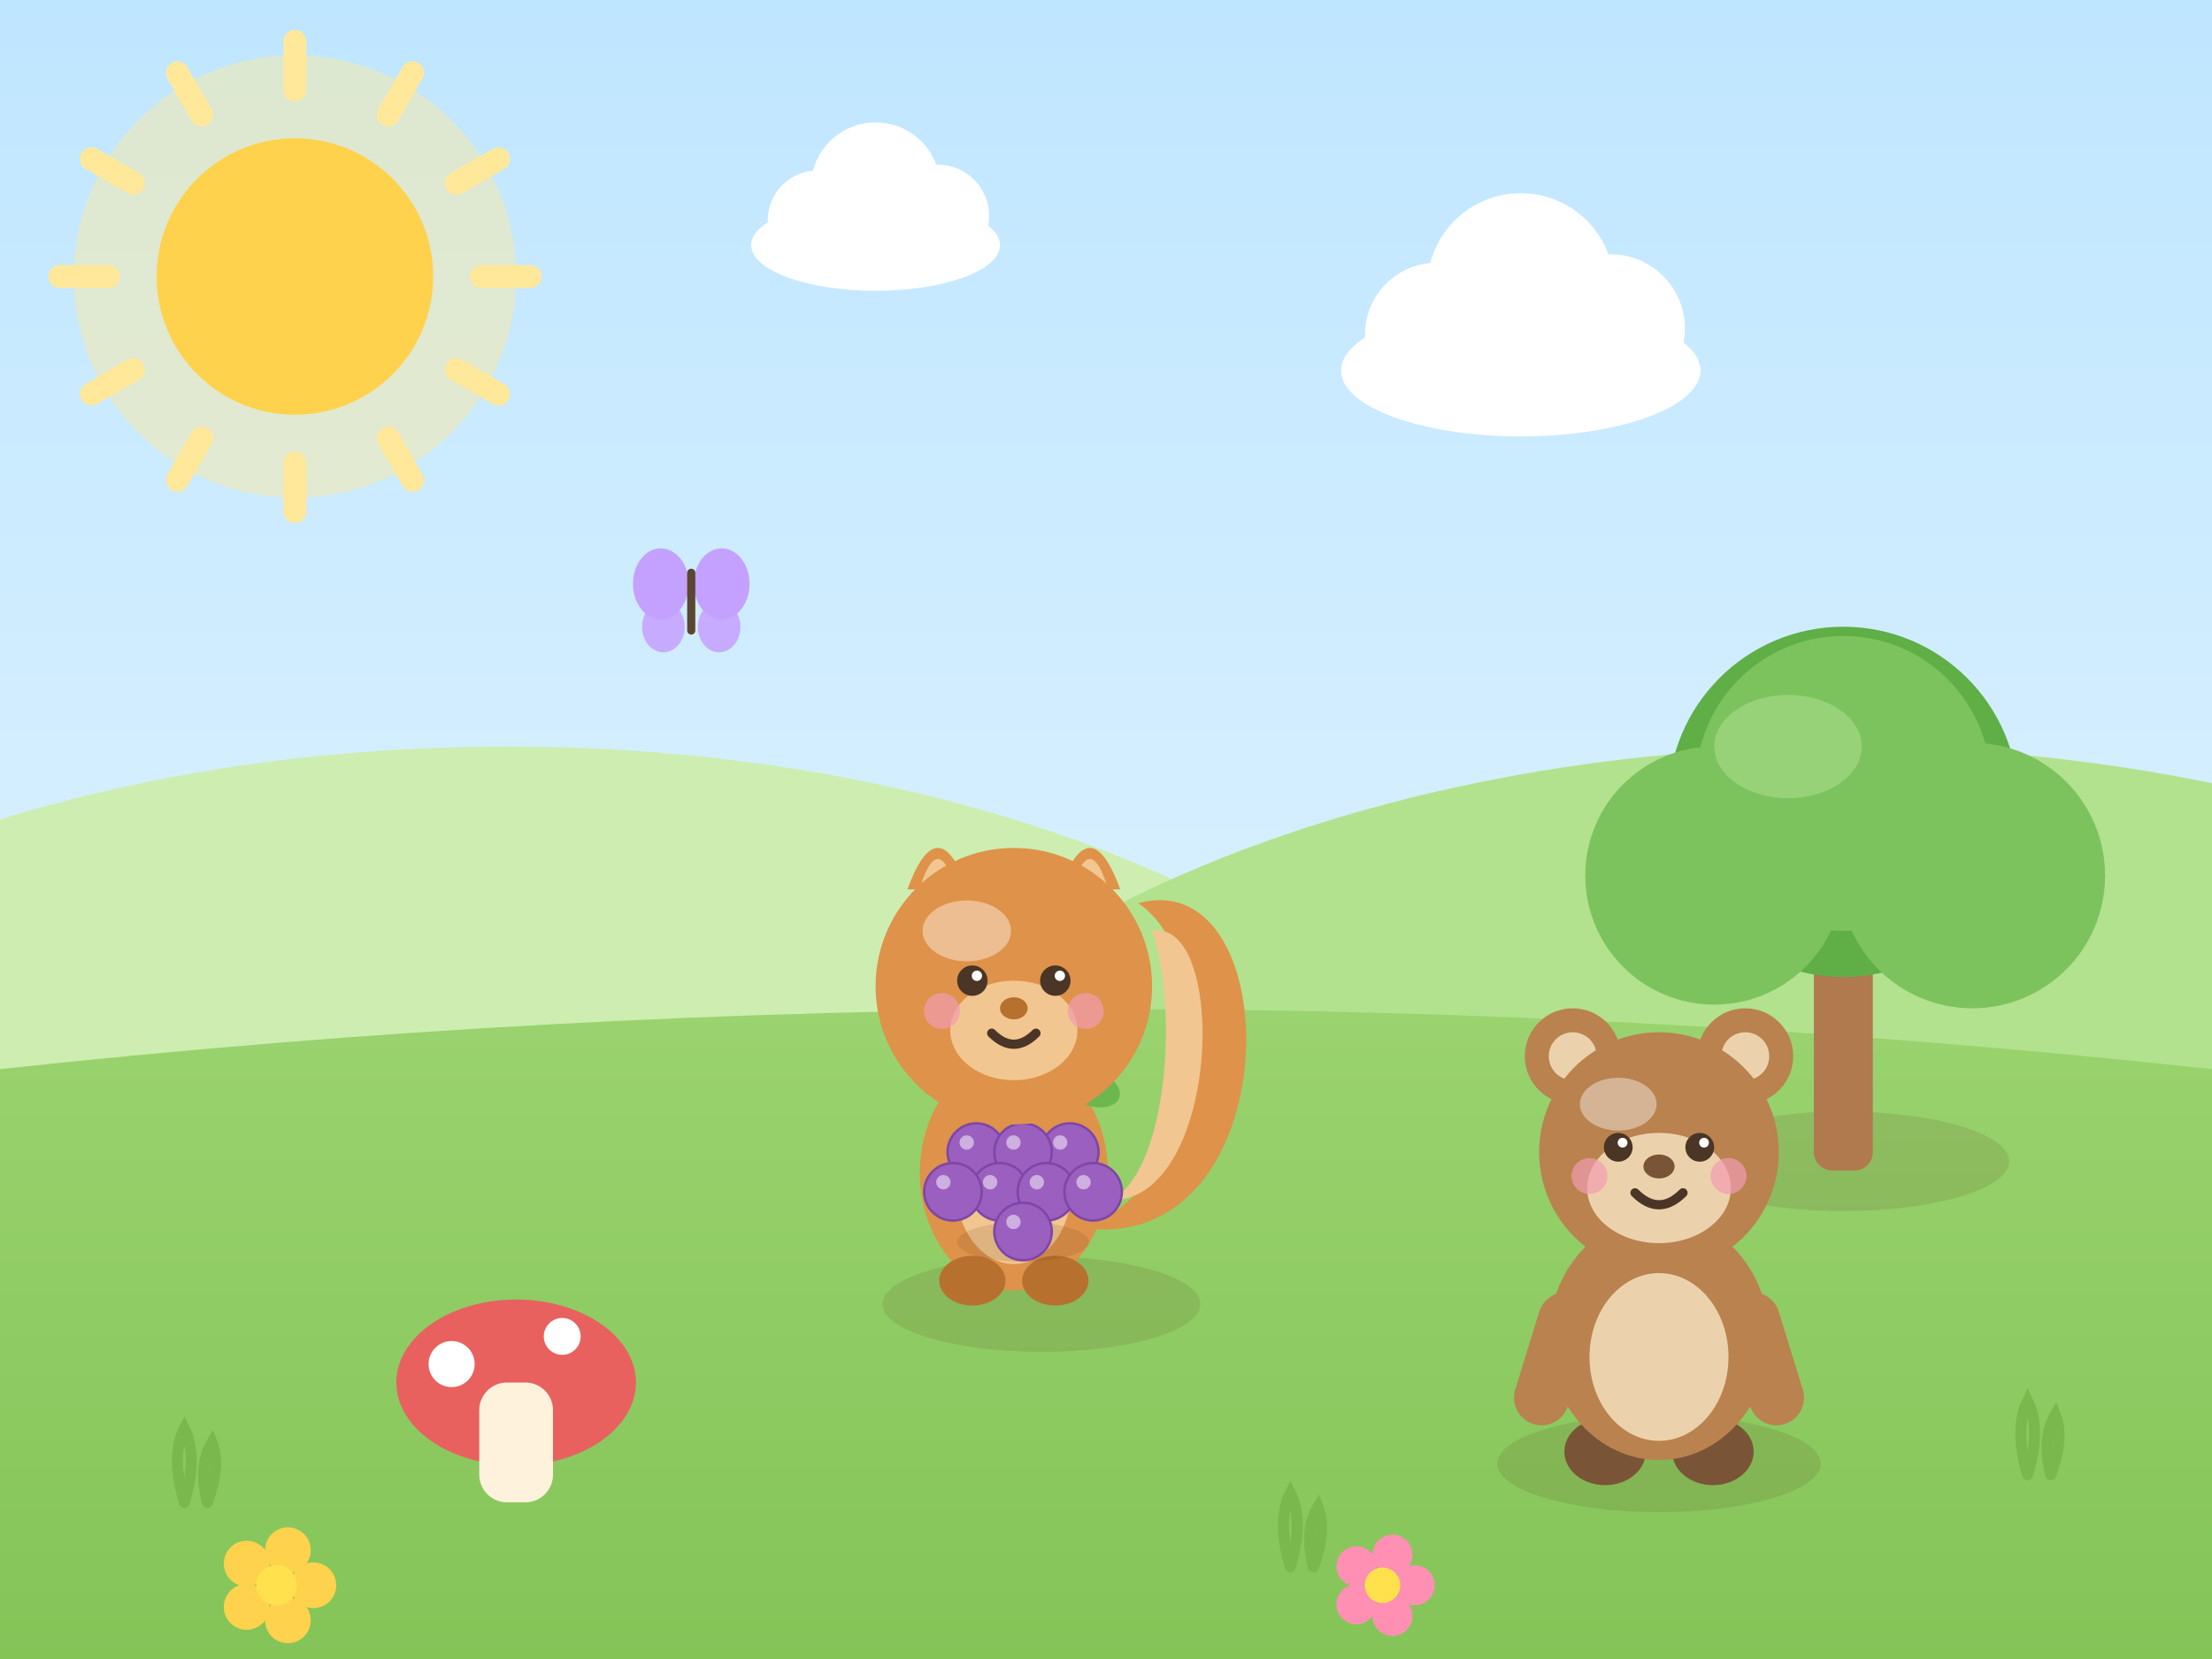
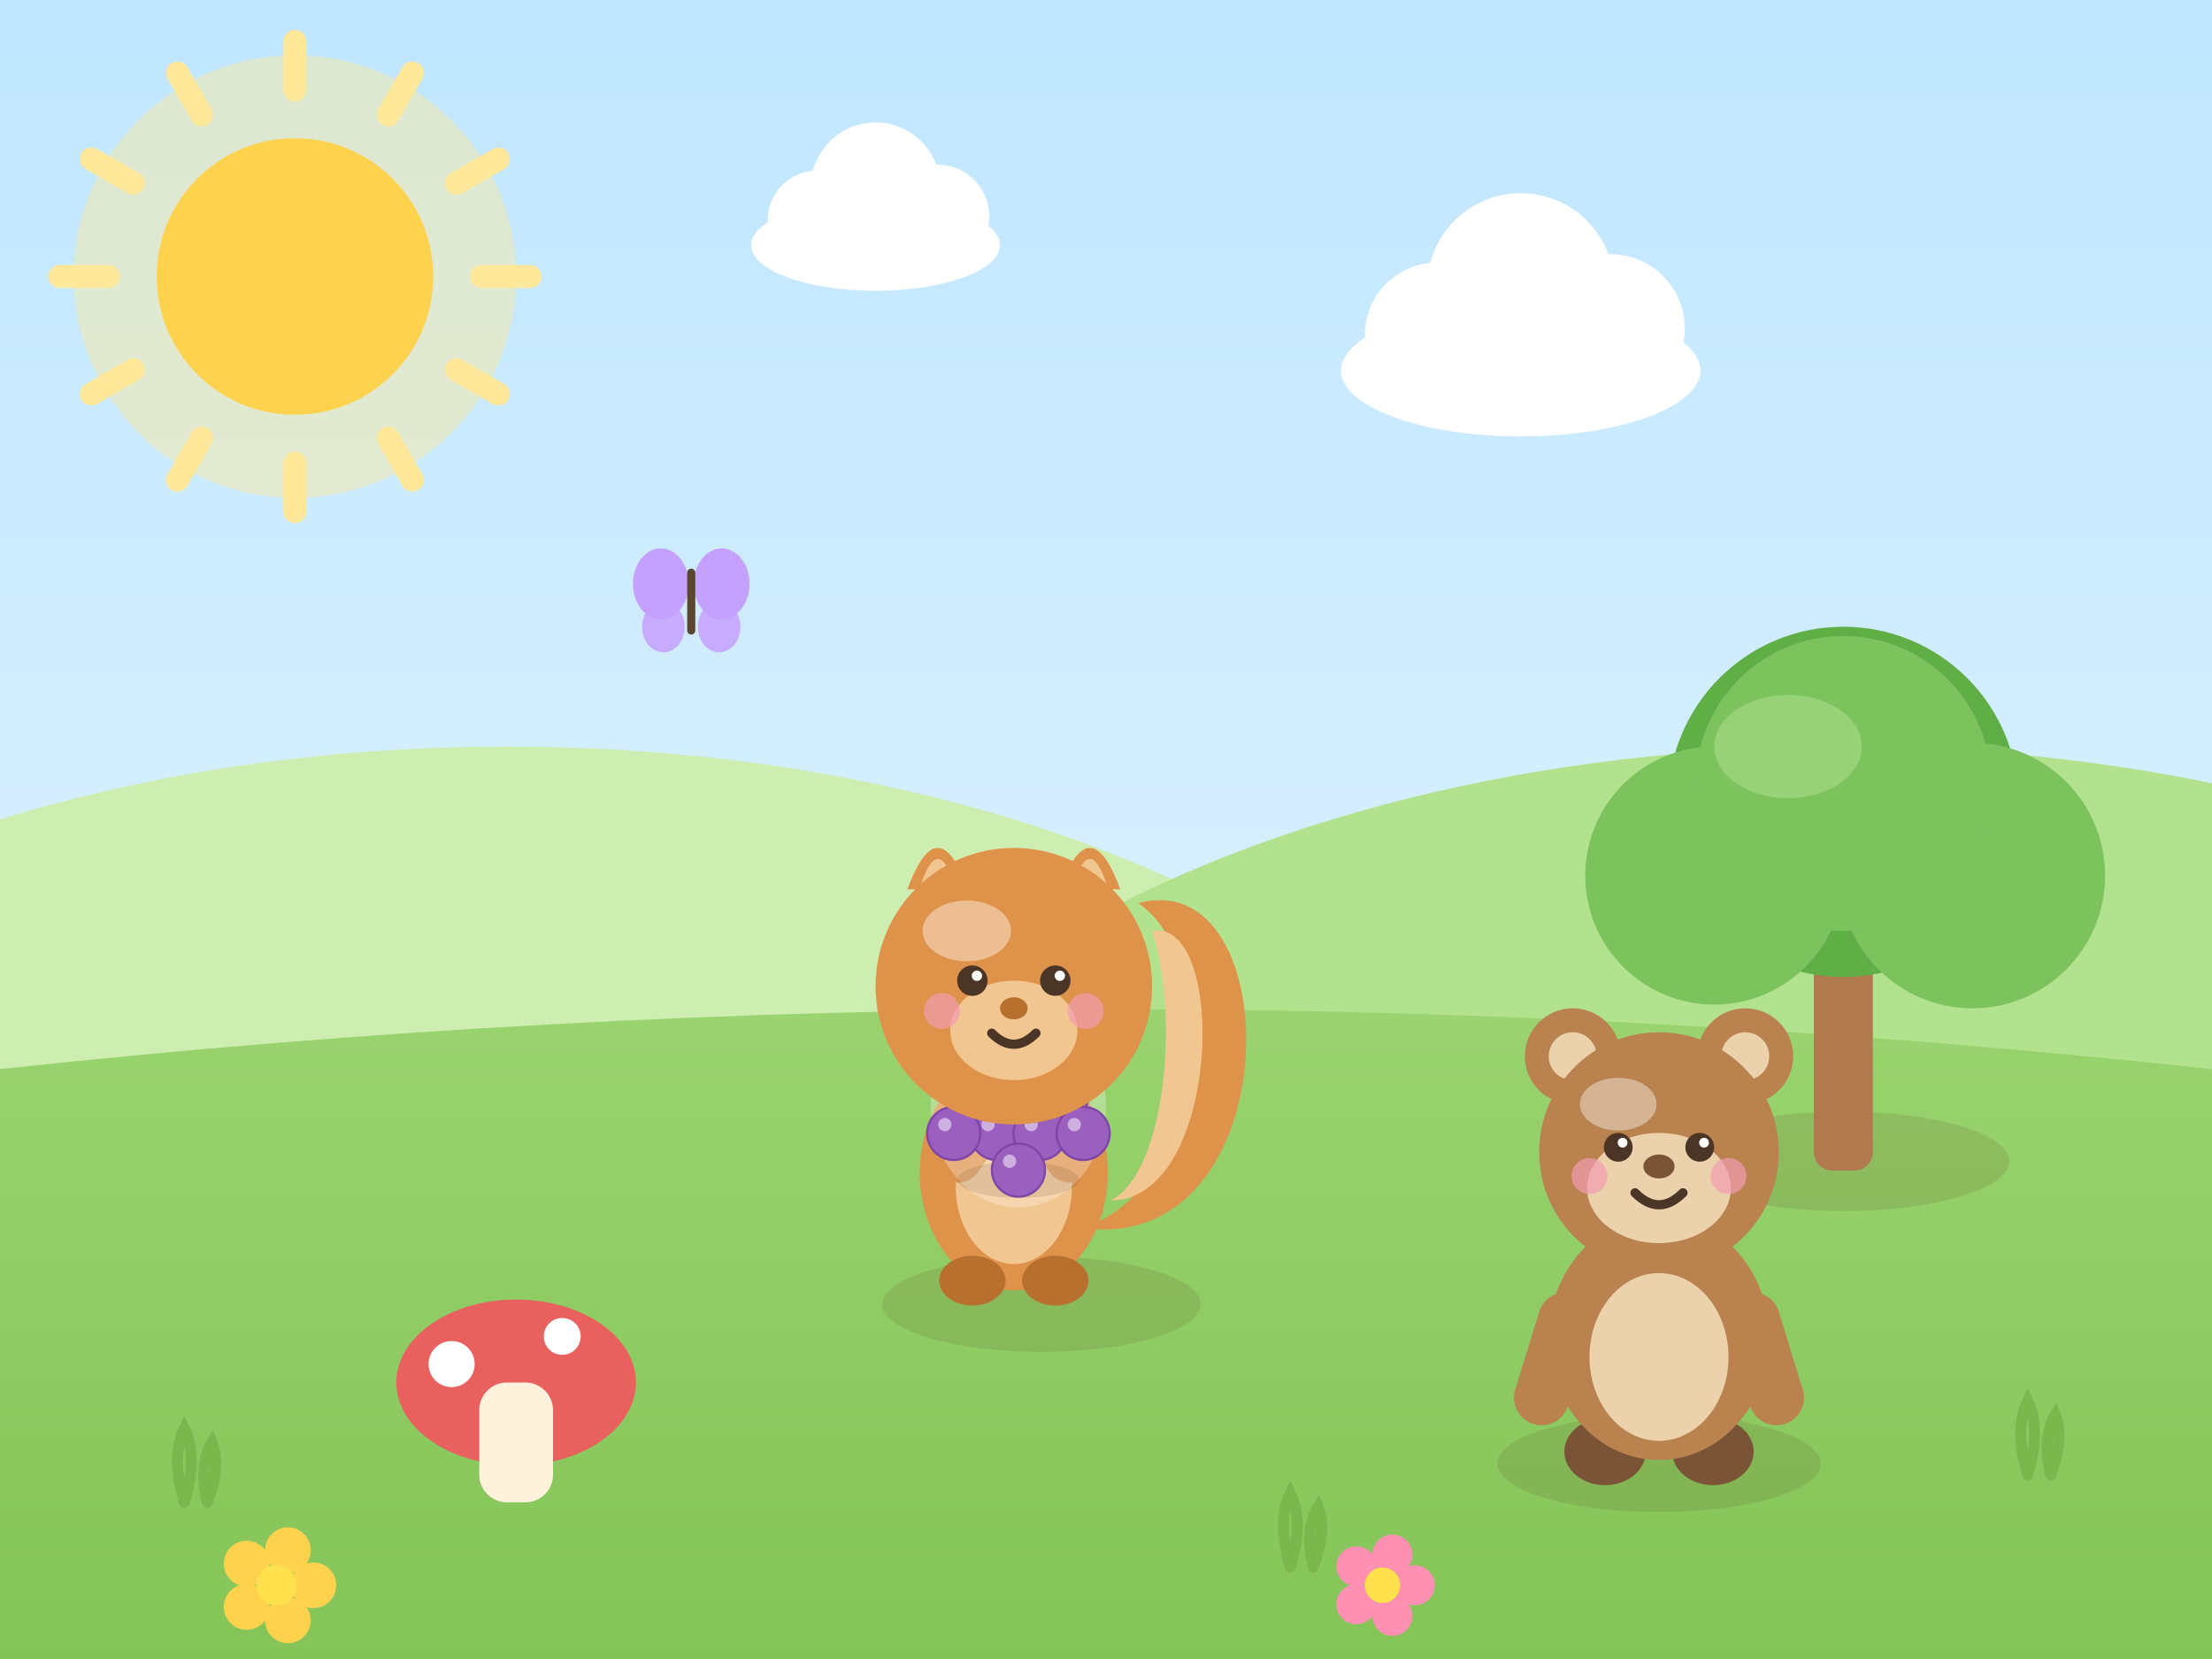
<svg xmlns="http://www.w3.org/2000/svg" viewBox="0 0 480 360">
  <style>
.enter{animation:bpEnter .7s cubic-bezier(.2,.9,.3,1.25) both}
.bob{animation:bpBob 3s ease-in-out infinite}
.bob2{animation:bpBob 3.7s ease-in-out infinite}
.sway{animation:bpSway 4s ease-in-out infinite;transform-box:fill-box;transform-origin:bottom center}
.flutter{animation:bpFlutter 3.2s ease-in-out infinite;transform-box:fill-box;transform-origin:center}
.twinkle{animation:bpTwinkle 2.4s ease-in-out infinite;transform-box:fill-box;transform-origin:center}
.spin{animation:bpSpin 24s linear infinite;transform-box:fill-box;transform-origin:center}
@keyframes bpEnter{0%{opacity:0;transform:translateY(28px)}100%{opacity:1;transform:translateY(0)}}
@keyframes bpBob{0%,100%{transform:translateY(0)}50%{transform:translateY(-6px)}}
@keyframes bpSway{0%,100%{transform:rotate(-3.5deg)}50%{transform:rotate(3.5deg)}}
@keyframes bpFlutter{0%{transform:translate(0,0) rotate(-7deg)}50%{transform:translate(12px,-14px) rotate(7deg)}100%{transform:translate(0,0) rotate(-7deg)}}
@keyframes bpTwinkle{0%,100%{opacity:.55;transform:scale(.8)}50%{opacity:1;transform:scale(1.18)}}
@keyframes bpSpin{to{transform:rotate(360deg)}}
@media(prefers-reduced-motion:reduce){.enter,.bob,.bob2,.sway,.flutter,.twinkle,.spin{animation:none}}
</style>
  <defs>
    <linearGradient id="sky" x1="0" y1="0" x2="0" y2="1">
      <stop offset="0" stop-color="#bfe6ff" />
      <stop offset="1" stop-color="#eaf7ff" />
    </linearGradient>
    <linearGradient id="grass" x1="0" y1="0" x2="0" y2="1">
      <stop offset="0" stop-color="#9ad36f" />
      <stop offset="1" stop-color="#84c457" />
    </linearGradient>
  </defs>
  <rect x="0" y="0" width="480" height="360" rx="0" fill="url(#sky)" />
  <circle cx="64" cy="60" r="48" fill="#ffe89a" opacity="0.45" />
  <g class="spin">
    <line x1="104.5" y1="60" x2="115" y2="60" stroke="#ffe89a" stroke-width="5" stroke-linecap="round" />
    <line x1="99.07" y1="80.25" x2="108.17" y2="85.5" stroke="#ffe89a" stroke-width="5" stroke-linecap="round" />
    <line x1="84.25" y1="95.07" x2="89.5" y2="104.17" stroke="#ffe89a" stroke-width="5" stroke-linecap="round" />
    <line x1="64" y1="100.5" x2="64" y2="111" stroke="#ffe89a" stroke-width="5" stroke-linecap="round" />
    <line x1="43.75" y1="95.07" x2="38.5" y2="104.17" stroke="#ffe89a" stroke-width="5" stroke-linecap="round" />
    <line x1="28.93" y1="80.25" x2="19.83" y2="85.5" stroke="#ffe89a" stroke-width="5" stroke-linecap="round" />
    <line x1="23.5" y1="60" x2="13" y2="60" stroke="#ffe89a" stroke-width="5" stroke-linecap="round" />
    <line x1="28.93" y1="39.75" x2="19.83" y2="34.5" stroke="#ffe89a" stroke-width="5" stroke-linecap="round" />
    <line x1="43.75" y1="24.93" x2="38.5" y2="15.83" stroke="#ffe89a" stroke-width="5" stroke-linecap="round" />
    <line x1="64" y1="19.5" x2="64" y2="9" stroke="#ffe89a" stroke-width="5" stroke-linecap="round" />
    <line x1="84.25" y1="24.93" x2="89.5" y2="15.83" stroke="#ffe89a" stroke-width="5" stroke-linecap="round" />
    <line x1="99.07" y1="39.75" x2="108.17" y2="34.5" stroke="#ffe89a" stroke-width="5" stroke-linecap="round" />
  </g>
  <circle cx="64" cy="60" r="30" fill="#ffd24d" />
  <ellipse cx="330" cy="80.4" rx="39" ry="14.3" fill="#ffffff" />
  <circle cx="311.8" cy="72.6" r="15.6" fill="#ffffff" />
  <circle cx="330" cy="62.2" r="20.28" fill="#ffffff" />
  <circle cx="349.5" cy="71.3" r="16.12" fill="#ffffff" />
  <ellipse cx="190" cy="53.2" rx="27" ry="9.9" fill="#ffffff" />
  <circle cx="177.4" cy="47.8" r="10.8" fill="#ffffff" />
  <circle cx="190" cy="40.6" r="14.04" fill="#ffffff" />
  <circle cx="203.5" cy="46.9" r="11.16" fill="#ffffff" />
  <ellipse cx="110" cy="292" rx="230" ry="130" fill="#cdeeb0" />
  <ellipse cx="400" cy="302" rx="240" ry="140" fill="#b2e28d" />
  <path d="M0 232 Q240 206 480 232 L480 360 L0 360 Z" fill="url(#grass)" />
  <ellipse cx="400" cy="252" rx="36" ry="10.8" fill="rgba(90,60,30,0.13)" />
  <rect x="393.6" y="190" width="12.8" height="64" rx="4" fill="#b07a4e" />
  <circle cx="400" cy="174" r="38" fill="#5fae46" />
  <circle cx="372" cy="190" r="28" fill="#7cc35e" />
  <circle cx="428" cy="190" r="28.8" fill="#7cc35e" />
  <circle cx="400" cy="170" r="32" fill="#7cc35e" />
  <ellipse cx="388" cy="162" rx="16" ry="11.2" fill="#a3d885" opacity="0.7" />
  <ellipse cx="112" cy="300" rx="26" ry="18" fill="#e8615f" />
  <circle cx="98" cy="296" r="5" fill="#fff" />
  <circle cx="122" cy="290" r="4" fill="#fff" />
  <rect x="104" y="300" width="16" height="26" rx="6" fill="#fff2dc" />
  <g class="enter">
    <g class="bob2">
      <ellipse cx="226" cy="283" rx="34.5" ry="10.35" fill="rgba(90,60,30,0.13)" />
      <path d="M 235 266.5 C 280 272.5 280 187 247 196 C 265 208 262 257.5 235 266.5 Z" fill="#df9249" />
      <path d="M 241 260.5 C 265 260.5 266.5 199 250 202 C 256 220 253 254.5 241 260.5 Z" fill="#f2c690" />
      <ellipse cx="220" cy="254.5" rx="20.4" ry="25.5" fill="#df9249" />
      <ellipse cx="220" cy="257.5" rx="12.6" ry="16.8" fill="#f2c690" />
      <ellipse cx="211" cy="277.9" rx="7.2" ry="5.4" fill="#b8702f" />
      <ellipse cx="229" cy="277.9" rx="7.2" ry="5.4" fill="#b8702f" />
      <line x1="208" y1="251.5" x2="218.5" y2="236.5" stroke="#df9249" stroke-width="10.2" stroke-linecap="round" />
      <line x1="232" y1="251.5" x2="221.5" y2="236.5" stroke="#df9249" stroke-width="10.2" stroke-linecap="round" />
-       <ellipse cx="222" cy="269.5" rx="14.3" ry="4.29" fill="rgba(90,60,30,0.13)" />
-       <path d="M 222 242.2 q 7.8 -6.5 3.9 -14.3" fill="none" stroke="#6b4a2e" stroke-width="2.08" stroke-linecap="round" />
-       <ellipse cx="231.1" cy="231.8" rx="6.5" ry="3.9" fill="#6cb84e" transform="rotate(20 222 250)" />
-       <circle cx="211.86" cy="250" r="6.5" fill="#7e46a6" />
-       <circle cx="211.86" cy="250" r="5.98" fill="#9b5fc0" />
-       <circle cx="209.78" cy="247.92" r="1.56" fill="#ffffff" opacity="0.5" />
-       <circle cx="232.14" cy="250" r="6.5" fill="#7e46a6" />
-       <circle cx="232.14" cy="250" r="5.98" fill="#9b5fc0" />
-       <circle cx="230.06" cy="247.92" r="1.56" fill="#ffffff" opacity="0.5" />
-       <circle cx="222" cy="250" r="6.5" fill="#7e46a6" />
-       <circle cx="222" cy="250" r="5.98" fill="#9b5fc0" />
-       <circle cx="219.92" cy="247.92" r="1.56" fill="#ffffff" opacity="0.5" />
-       <circle cx="216.93" cy="258.619" r="6.5" fill="#7e46a6" />
-       <circle cx="216.93" cy="258.619" r="5.98" fill="#9b5fc0" />
-       <circle cx="214.85" cy="256.539" r="1.56" fill="#ffffff" opacity="0.5" />
-       <circle cx="227.07" cy="258.619" r="6.5" fill="#7e46a6" />
-       <circle cx="227.07" cy="258.619" r="5.98" fill="#9b5fc0" />
-       <circle cx="224.99" cy="256.539" r="1.56" fill="#ffffff" opacity="0.5" />
-       <circle cx="222" cy="267.238" r="6.5" fill="#7e46a6" />
-       <circle cx="222" cy="267.238" r="5.98" fill="#9b5fc0" />
-       <circle cx="219.92" cy="265.158" r="1.56" fill="#ffffff" opacity="0.5" />
-       <circle cx="206.79" cy="258.619" r="6.5" fill="#7e46a6" />
-       <circle cx="206.79" cy="258.619" r="5.98" fill="#9b5fc0" />
-       <circle cx="204.71" cy="256.539" r="1.56" fill="#ffffff" opacity="0.5" />
-       <circle cx="237.21" cy="258.619" r="6.5" fill="#7e46a6" />
-       <circle cx="237.21" cy="258.619" r="5.98" fill="#9b5fc0" />
-       <circle cx="235.13" cy="256.539" r="1.56" fill="#ffffff" opacity="0.5" />
+       <ellipse cx="221" cy="240" rx="19" ry="22" fill="#ffffff" opacity="0.28" />
+       <ellipse cx="221" cy="256" rx="13.2" ry="3.96" fill="rgba(90,60,30,0.13)" />
+       <path d="M 221 230.8 q 7.2 -6 3.6 -13.2" fill="none" stroke="#6b4a2e" stroke-width="1.92" stroke-linecap="round" />
+       <ellipse cx="229.4" cy="221.2" rx="6" ry="3.6" fill="#6cb84e" transform="rotate(20 221 238)" />
+       <circle cx="211.64" cy="238" r="6" fill="#7e46a6" />
+       <circle cx="211.64" cy="238" r="5.52" fill="#9b5fc0" />
+       <circle cx="209.72" cy="236.08" r="1.44" fill="#ffffff" opacity="0.5" />
+       <circle cx="230.36" cy="238" r="6" fill="#7e46a6" />
+       <circle cx="230.36" cy="238" r="5.52" fill="#9b5fc0" />
+       <circle cx="228.44" cy="236.08" r="1.44" fill="#ffffff" opacity="0.5" />
+       <circle cx="221" cy="238" r="6" fill="#7e46a6" />
+       <circle cx="221" cy="238" r="5.52" fill="#9b5fc0" />
+       <circle cx="219.08" cy="236.08" r="1.44" fill="#ffffff" opacity="0.5" />
+       <circle cx="216.32" cy="245.956" r="6" fill="#7e46a6" />
+       <circle cx="216.32" cy="245.956" r="5.52" fill="#9b5fc0" />
+       <circle cx="214.4" cy="244.036" r="1.44" fill="#ffffff" opacity="0.5" />
+       <circle cx="225.68" cy="245.956" r="6" fill="#7e46a6" />
+       <circle cx="225.68" cy="245.956" r="5.52" fill="#9b5fc0" />
+       <circle cx="223.76" cy="244.036" r="1.44" fill="#ffffff" opacity="0.5" />
+       <circle cx="221" cy="253.912" r="6" fill="#7e46a6" />
+       <circle cx="221" cy="253.912" r="5.52" fill="#9b5fc0" />
+       <circle cx="219.08" cy="251.992" r="1.44" fill="#ffffff" opacity="0.5" />
+       <circle cx="206.96" cy="245.956" r="6" fill="#7e46a6" />
+       <circle cx="206.96" cy="245.956" r="5.52" fill="#9b5fc0" />
+       <circle cx="205.04" cy="244.036" r="1.44" fill="#ffffff" opacity="0.5" />
+       <circle cx="235.04" cy="245.956" r="6" fill="#7e46a6" />
+       <circle cx="235.04" cy="245.956" r="5.52" fill="#9b5fc0" />
+       <circle cx="233.12" cy="244.036" r="1.44" fill="#ffffff" opacity="0.5" />
      <path d="M 196.9 193 Q 203.5 175 210.1 193 Z" fill="#df9249" />
      <path d="M 199.9 191.8 Q 203.5 181 207.1 191.8 Z" fill="#f2c690" />
      <path d="M 229.9 193 Q 236.5 175 243.1 193 Z" fill="#df9249" />
      <path d="M 232.9 191.8 Q 236.5 181 240.1 191.8 Z" fill="#f2c690" />
      <circle cx="220" cy="214" r="30" fill="#df9249" />
      <ellipse cx="209.8" cy="202" rx="9.6" ry="6.6" fill="rgba(255,255,255,0.4)" />
      <ellipse cx="220" cy="223.6" rx="13.8" ry="10.8" fill="#f2c690" />
      <circle cx="211" cy="212.8" r="3.3" fill="#4a3526" />
      <circle cx="229" cy="212.8" r="3.3" fill="#4a3526" />
      <circle cx="211.99" cy="211.744" r="1.122" fill="#ffffff" />
      <circle cx="229.99" cy="211.744" r="1.122" fill="#ffffff" />
      <ellipse cx="220" cy="218.8" rx="3" ry="2.4" fill="#b8702f" />
      <path d="M 215.2 224.2 Q 220 229 224.8 224.2" stroke="#4a3526" stroke-width="2" fill="none" stroke-linecap="round" />
      <circle cx="204.4" cy="219.4" r="3.9" fill="#f29bb0" opacity="0.7" />
      <circle cx="235.6" cy="219.4" r="3.9" fill="#f29bb0" opacity="0.7" />
    </g>
  </g>
  <g class="enter">
    <g class="bob">
      <ellipse cx="360" cy="317.6" rx="35.1" ry="10.53" fill="rgba(90,60,30,0.13)" />
      <ellipse cx="348.3" cy="315" rx="8.84" ry="7.28" fill="#7a5436" />
      <ellipse cx="371.7" cy="315" rx="8.84" ry="7.28" fill="#7a5436" />
      <ellipse cx="360" cy="290.3" rx="23.92" ry="26.52" fill="#b9824f" />
      <ellipse cx="360" cy="294.46" rx="15.08" ry="18.2" fill="#ecd2ac" />
      <line x1="339.72" y1="286.4" x2="334.52" y2="303.3" stroke="#b9824f" stroke-width="11.96" stroke-linecap="round" />
      <line x1="380.28" y1="286.4" x2="385.48" y2="303.3" stroke="#b9824f" stroke-width="11.96" stroke-linecap="round" />
      <circle cx="341.28" cy="229.2" r="10.4" fill="#b9824f" />
      <circle cx="341.28" cy="229.2" r="5.2" fill="#ecd2ac" />
      <circle cx="378.72" cy="229.2" r="10.4" fill="#b9824f" />
      <circle cx="378.72" cy="229.2" r="5.2" fill="#ecd2ac" />
      <circle cx="360" cy="250" r="26" fill="#b9824f" />
      <ellipse cx="351.16" cy="239.6" rx="8.32" ry="5.72" fill="rgba(255,255,255,0.4)" />
      <ellipse cx="360" cy="257.8" rx="15.6" ry="11.96" fill="#ecd2ac" />
      <circle cx="351.16" cy="248.96" r="3.12" fill="#4a3526" />
      <circle cx="368.84" cy="248.96" r="3.12" fill="#4a3526" />
      <circle cx="352.096" cy="247.962" r="1.061" fill="#ffffff" />
      <circle cx="369.776" cy="247.962" r="1.061" fill="#ffffff" />
      <ellipse cx="360" cy="253.12" rx="3.38" ry="2.6" fill="#7a5436" />
      <path d="M 354.8 258.84 Q 360 264.04 365.2 258.84" stroke="#4a3526" stroke-width="2" fill="none" stroke-linecap="round" />
      <circle cx="344.92" cy="255.2" r="3.9" fill="#f29bb0" opacity="0.7" />
      <circle cx="375.08" cy="255.2" r="3.9" fill="#f29bb0" opacity="0.7" />
    </g>
  </g>
  <g class="sway" style="animation-delay:0.9s">
    <circle cx="68" cy="344" r="4.96" fill="#ffd24d" />
    <circle cx="62.472" cy="351.608" r="4.96" fill="#ffd24d" />
    <circle cx="53.528" cy="348.702" r="4.96" fill="#ffd24d" />
    <circle cx="53.528" cy="339.298" r="4.96" fill="#ffd24d" />
    <circle cx="62.472" cy="336.392" r="4.96" fill="#ffd24d" />
    <circle cx="60" cy="344" r="4.4" fill="#ffe14d" />
  </g>
  <g class="sway" style="animation-delay:1.2s">
    <circle cx="307" cy="344" r="4.34" fill="#ff8fb3" />
    <circle cx="302.163" cy="350.657" r="4.34" fill="#ff8fb3" />
    <circle cx="294.337" cy="348.114" r="4.34" fill="#ff8fb3" />
    <circle cx="294.337" cy="339.886" r="4.34" fill="#ff8fb3" />
    <circle cx="302.163" cy="337.343" r="4.34" fill="#ff8fb3" />
    <circle cx="300" cy="344" r="3.85" fill="#ffe14d" />
  </g>
  <g class="flutter">
    <ellipse cx="143.4" cy="126.7" rx="6.05" ry="7.7" fill="#c4a0ff" />
    <ellipse cx="156.6" cy="126.7" rx="6.05" ry="7.7" fill="#c4a0ff" />
    <ellipse cx="143.95" cy="136.05" rx="4.62" ry="5.5" fill="#c4a0ff" opacity="0.85" />
    <ellipse cx="156.05" cy="136.05" rx="4.62" ry="5.5" fill="#c4a0ff" opacity="0.85" />
    <rect x="149.12" y="123.4" width="1.76" height="14.3" rx="0.88" fill="#5b4632" />
  </g>
  <path d="M 40 326 q -3 -10 0 -16 q 3 6 0 16 M 45 326 q -2 -8 1 -13 q 2 5 -1 13" stroke="#7ab84e" stroke-width="2.4" fill="none" stroke-linecap="round" />
  <path d="M 280 340 q -3 -10 0 -16 q 3 6 0 16 M 285 340 q -2 -8 1 -13 q 2 5 -1 13" stroke="#7ab84e" stroke-width="2.4" fill="none" stroke-linecap="round" />
  <path d="M 440 320 q -3 -10 0 -16 q 3 6 0 16 M 445 320 q -2 -8 1 -13 q 2 5 -1 13" stroke="#7ab84e" stroke-width="2.4" fill="none" stroke-linecap="round" />
</svg>
